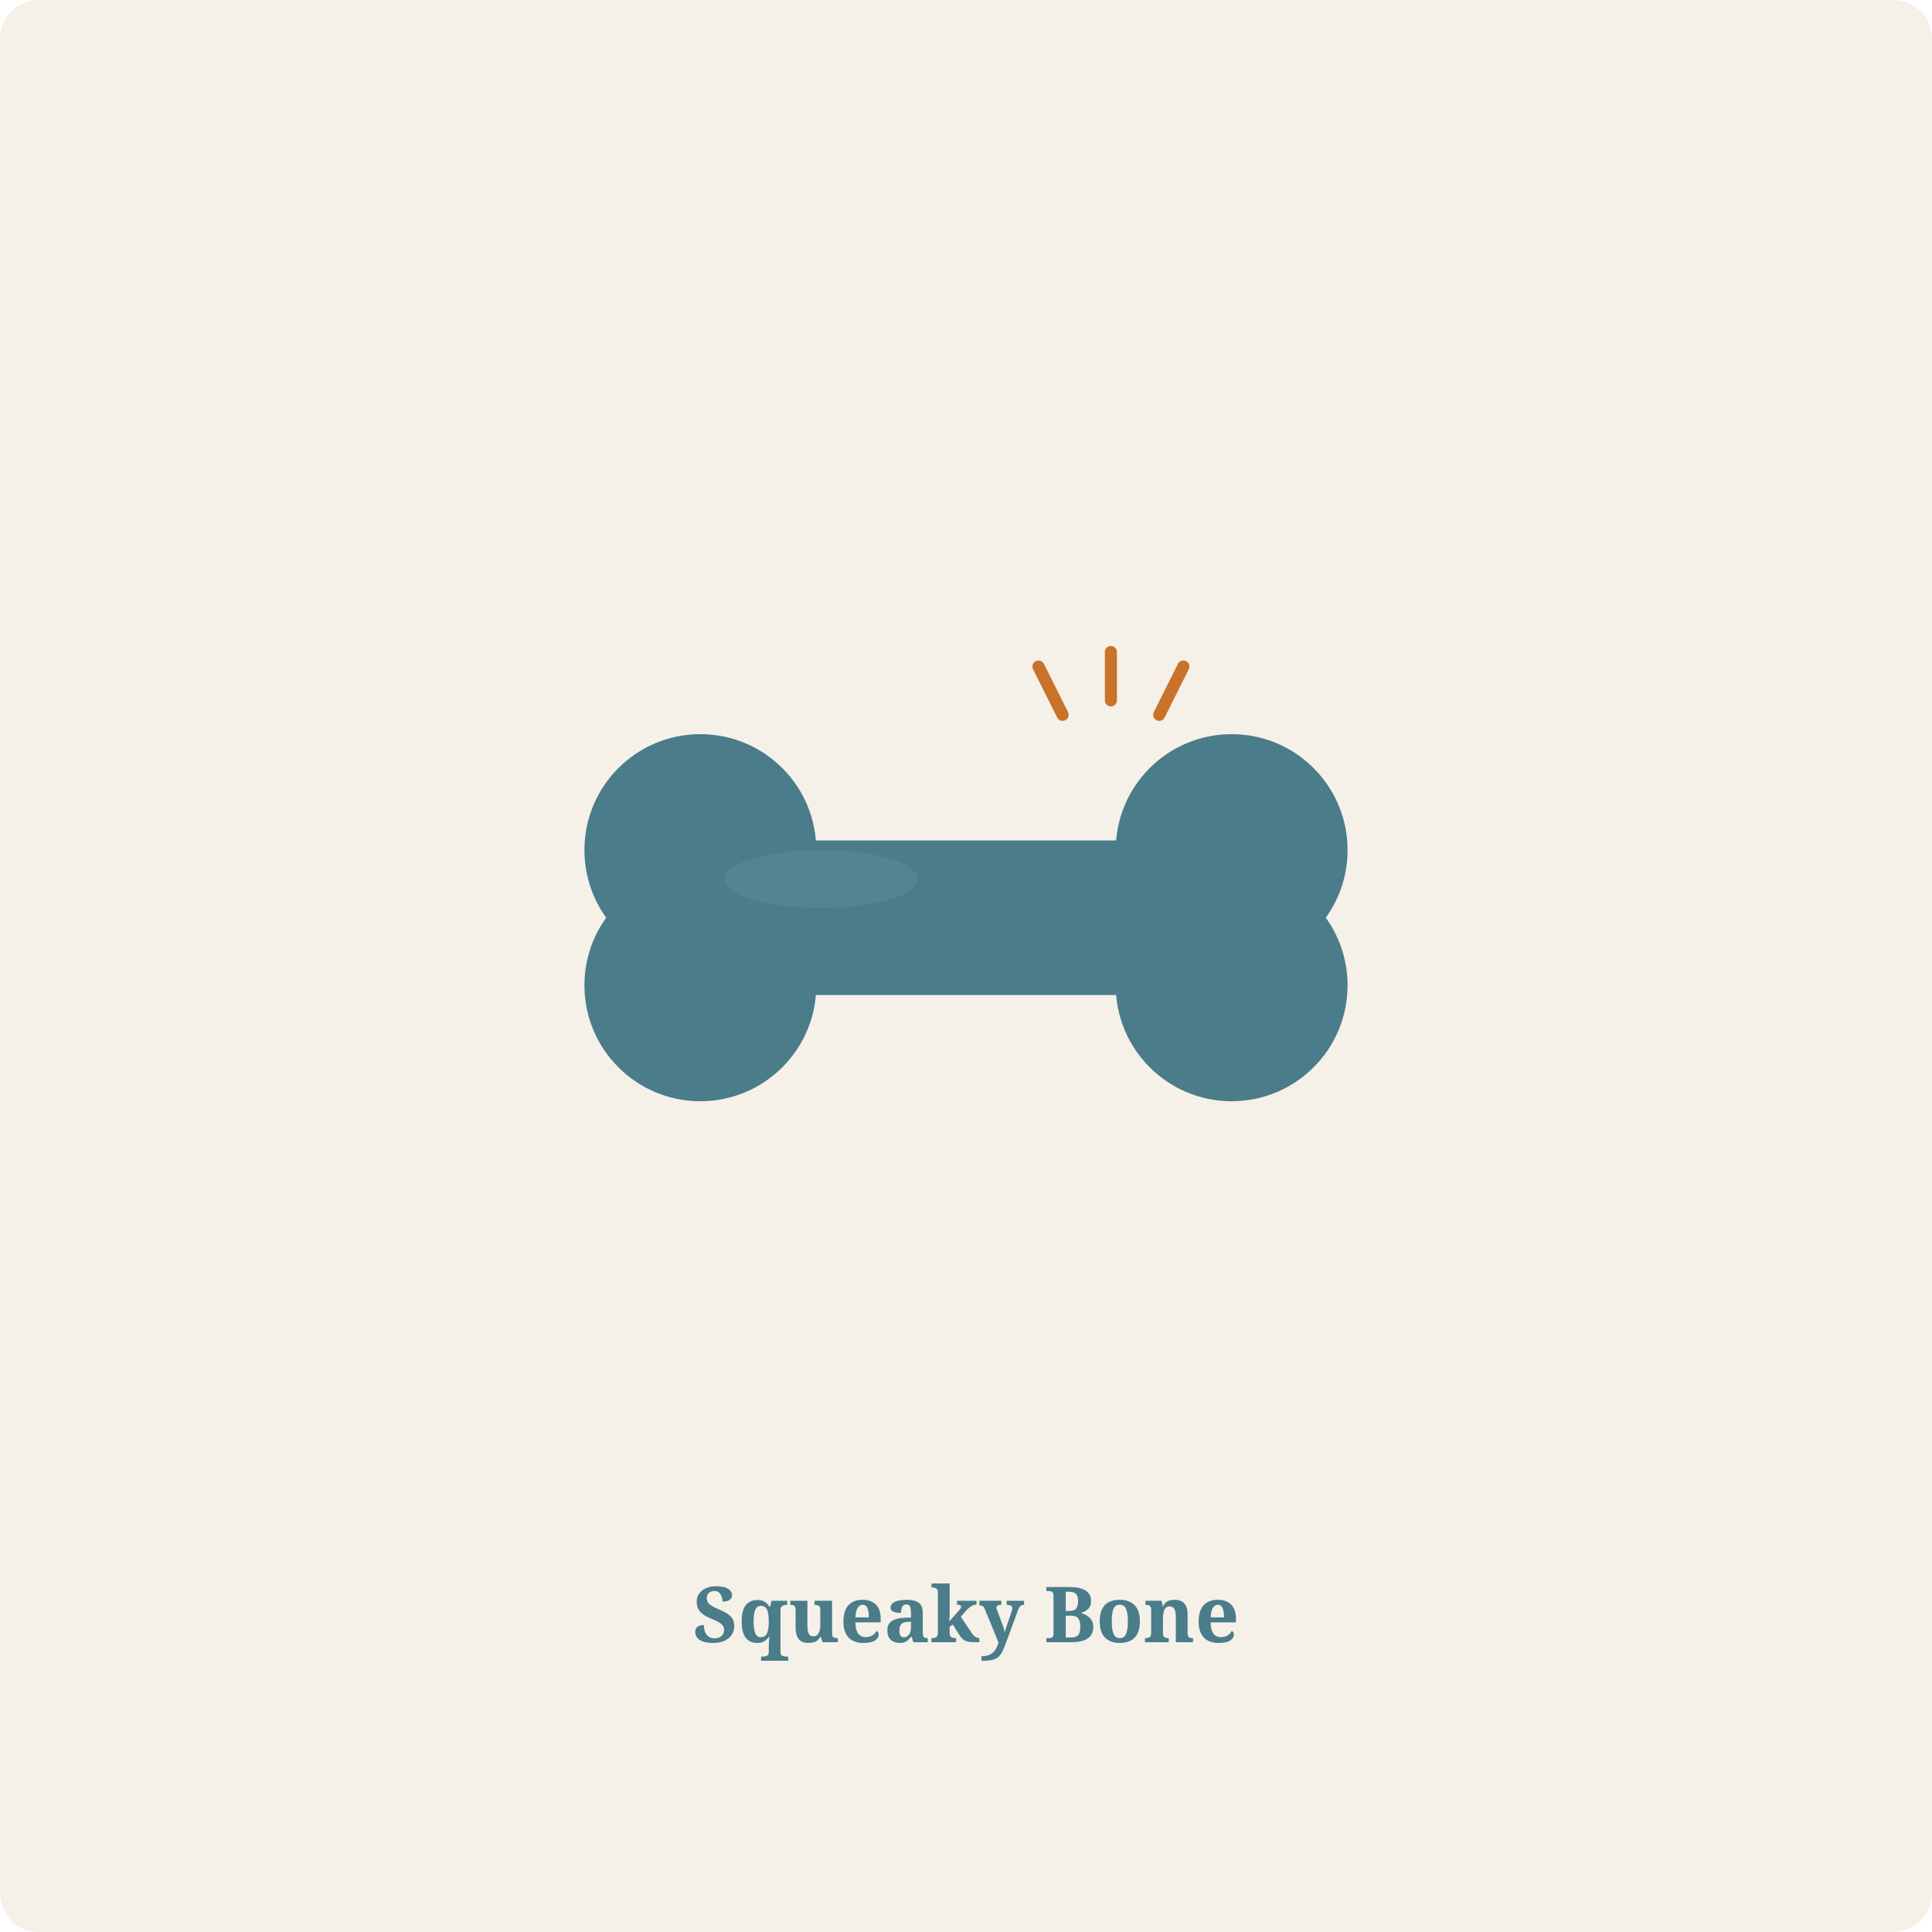
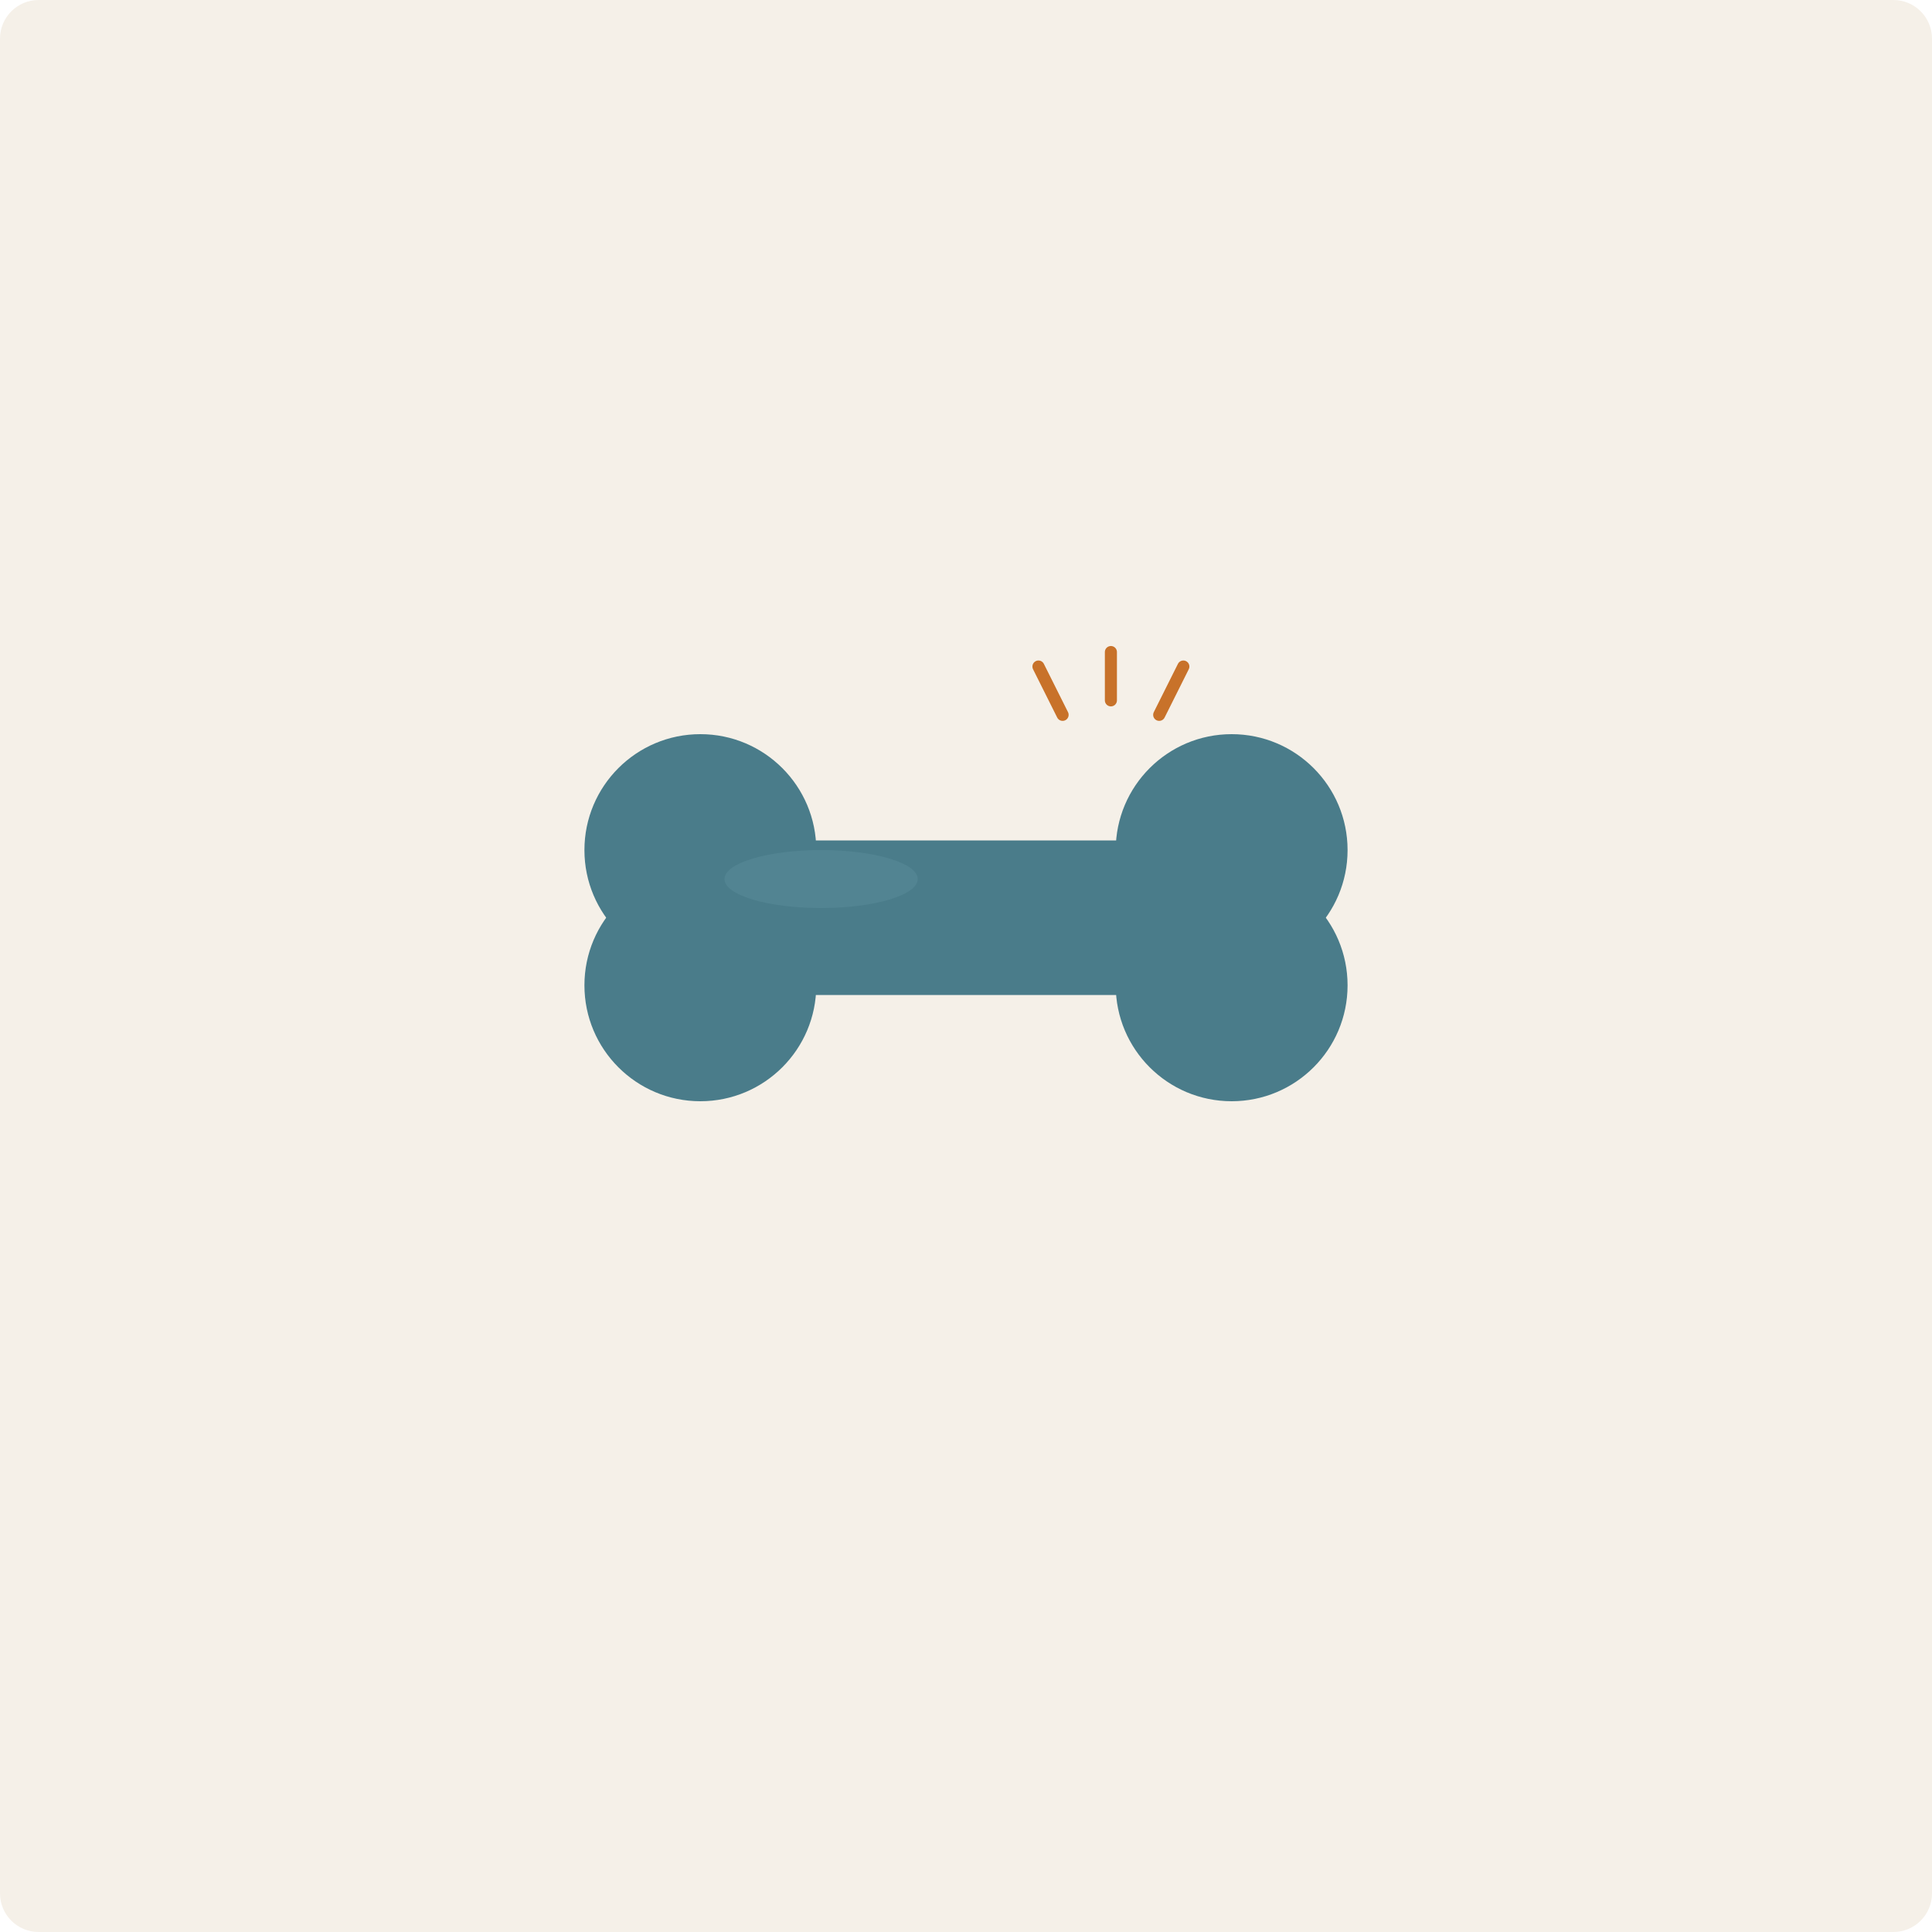
<svg xmlns="http://www.w3.org/2000/svg" width="400" height="400" viewBox="0 0 400 400">
  <rect width="400" height="400" fill="#F5F0E8" rx="8" />
  <g transform="translate(200,190)">
    <rect x="-55" y="-16" width="110" height="32" rx="10" fill="#4A7C8A" />
    <circle cx="-55" cy="-14" r="24" fill="#4A7C8A" />
    <circle cx="-55" cy="14" r="24" fill="#4A7C8A" />
    <circle cx="55" cy="-14" r="24" fill="#4A7C8A" />
    <circle cx="55" cy="14" r="24" fill="#4A7C8A" />
    <ellipse cx="-30" cy="-8" rx="20" ry="6" fill="#5A8C9A" opacity="0.5" />
    <line x1="30" y1="-45" x2="30" y2="-55" stroke="#C8722A" stroke-width="2.5" stroke-linecap="round" />
    <line x1="20" y1="-42" x2="15" y2="-52" stroke="#C8722A" stroke-width="2.5" stroke-linecap="round" />
    <line x1="40" y1="-42" x2="45" y2="-52" stroke="#C8722A" stroke-width="2.5" stroke-linecap="round" />
  </g>
-   <text x="200" y="340" text-anchor="middle" font-family="Georgia, serif" font-size="16" fill="#4A7C8A" font-weight="bold">Squeaky Bone</text>
</svg>
